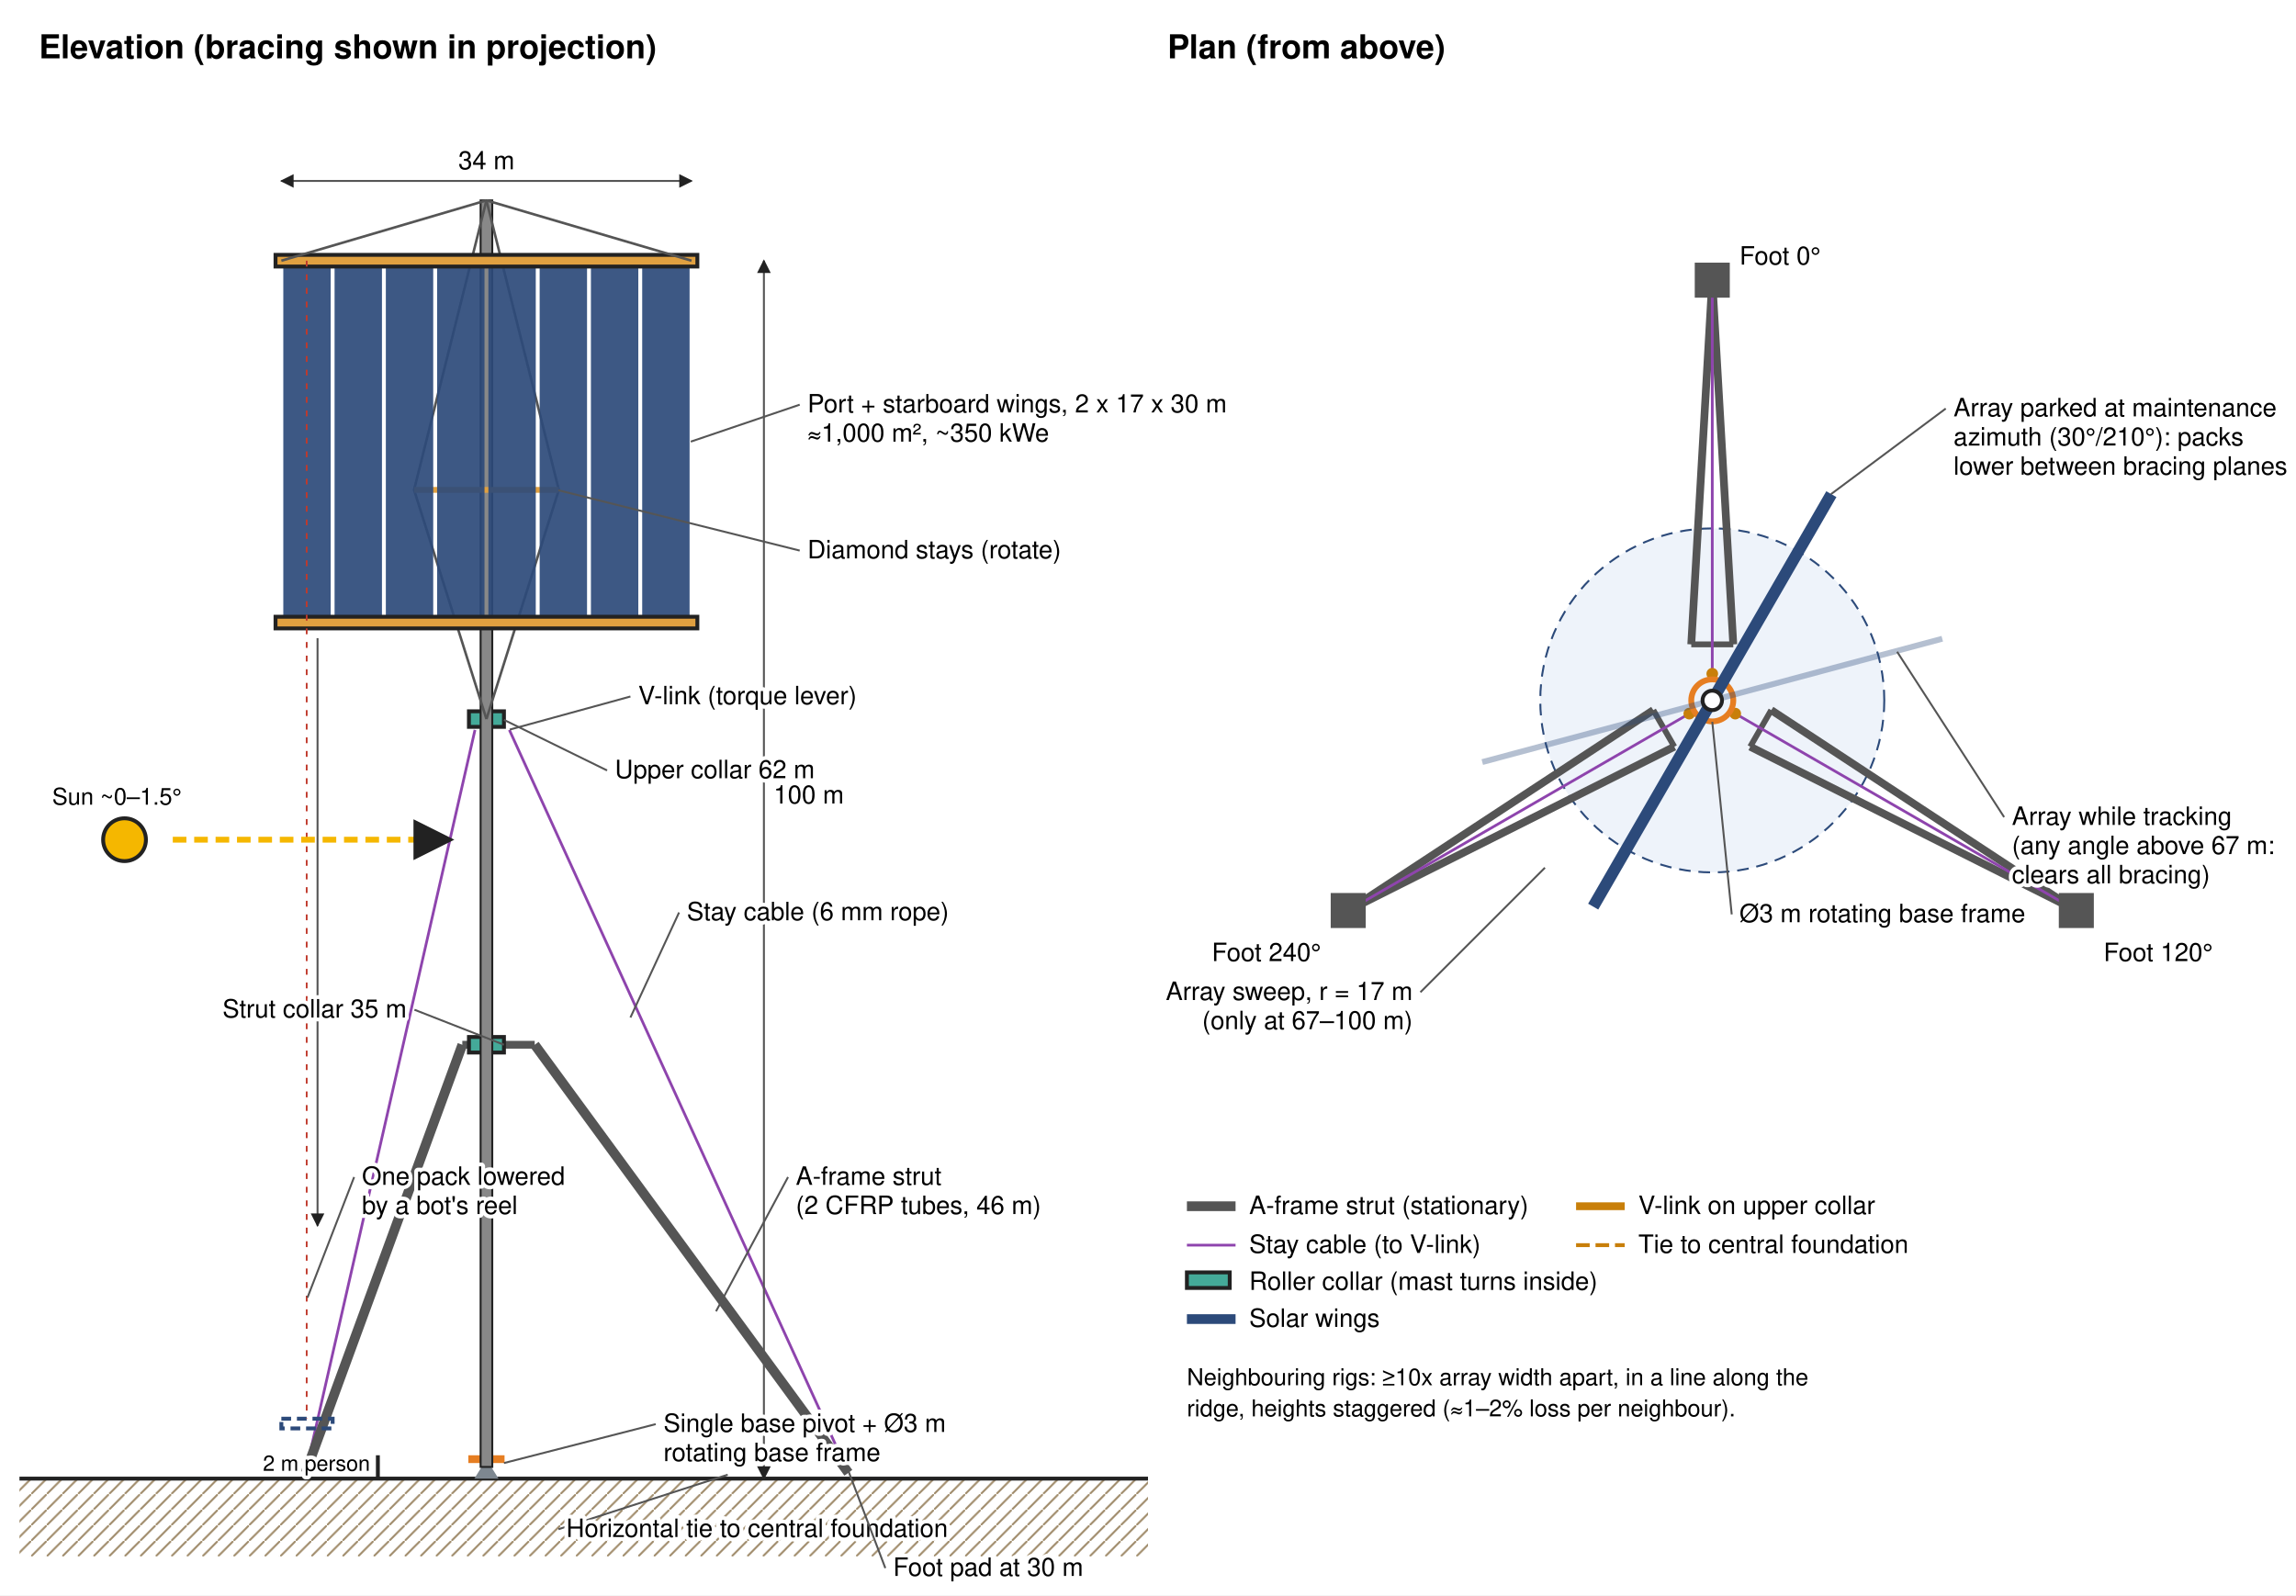
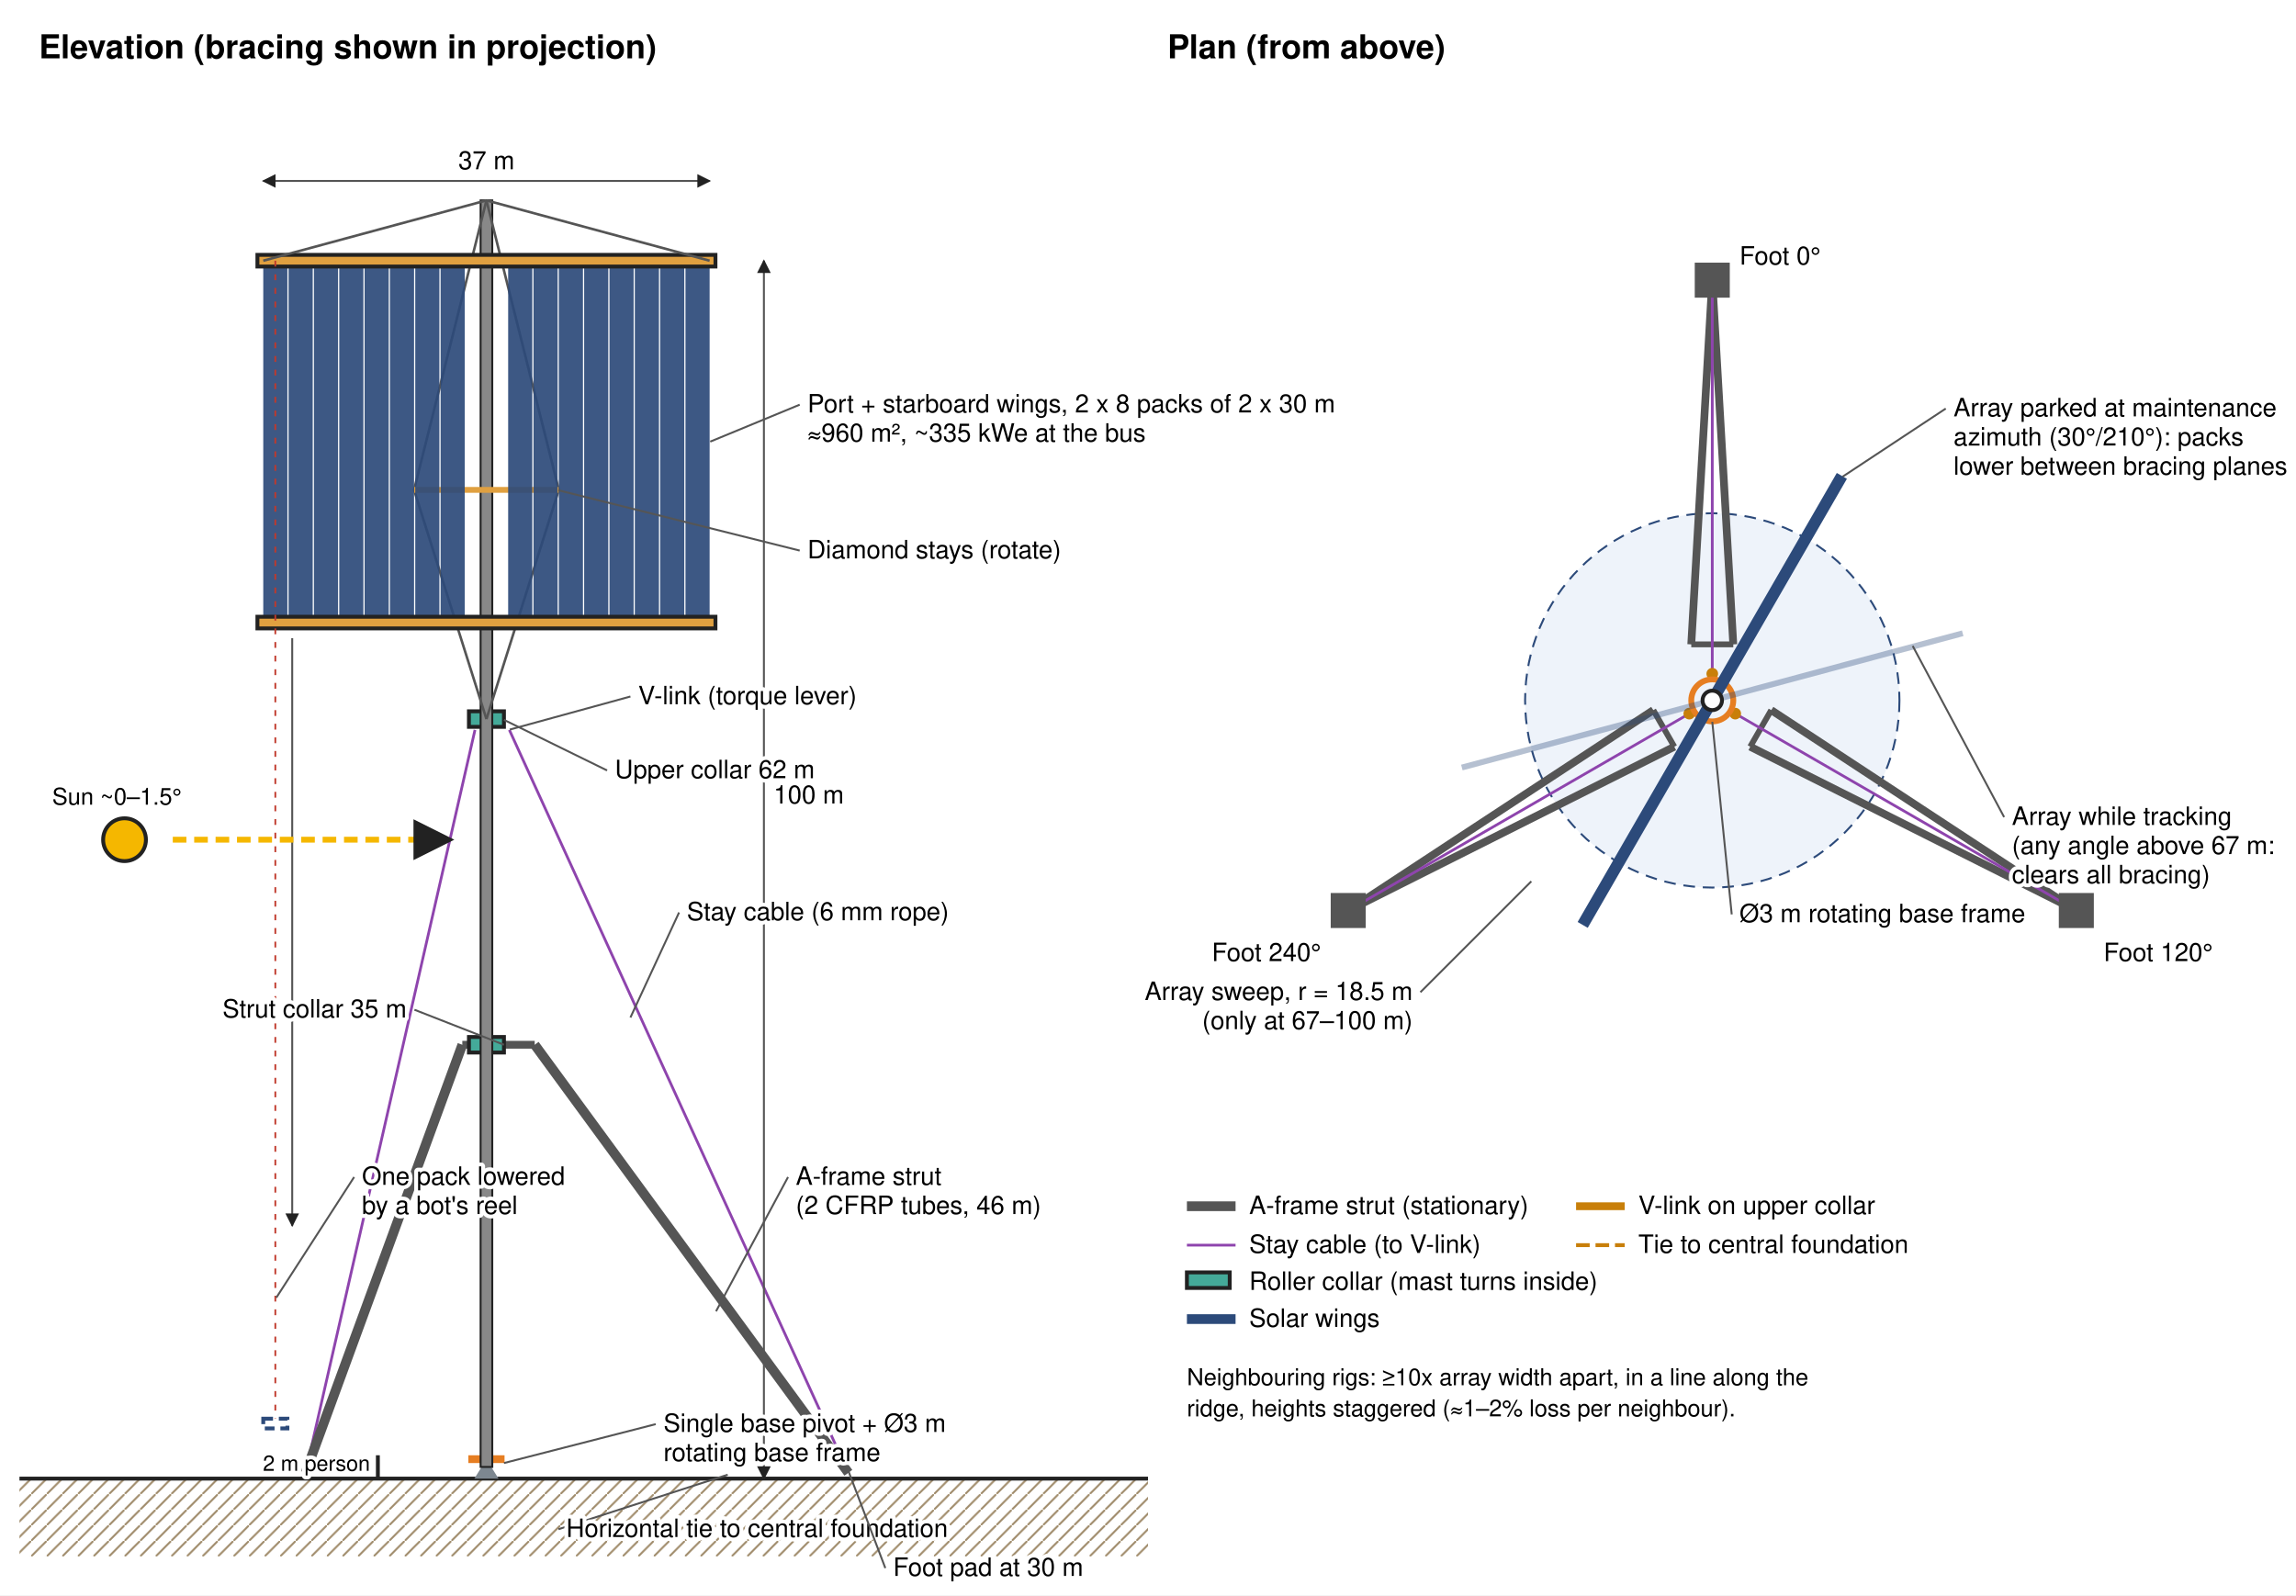
<svg xmlns="http://www.w3.org/2000/svg" viewBox="0 0 1180 820" font-family="Helvetica, Arial, sans-serif" font-size="13">
  <rect width="1180" height="820" fill="#fff" />
  <defs>
    <marker id="ar" viewBox="0 0 10 10" refX="9" refY="5" markerWidth="7" markerHeight="7" orient="auto-start-reverse">
      <path d="M0 0L10 5L0 10z" fill="#222" />
    </marker>
    <pattern id="g" width="8" height="8" patternUnits="userSpaceOnUse">
      <path d="M0 8L8 0" stroke="#a08c6c" />
    </pattern>
  </defs>
  <style>.s{stroke:#222;stroke-width:2}.l{stroke:#555;stroke-width:1;fill:none}.guy{stroke:#8e44ad;stroke-width:1.4}.c{stroke:#555;stroke-width:1.3}text{paint-order:stroke;stroke:#fff;stroke-width:4px;stroke-linejoin:round}.t{font-size:17px;font-weight:bold}</style>
  <text x="20" y="30" class="t">Elevation (bracing shown in projection)</text>
  <rect x="10" y="760" width="580" height="40" fill="url(#g)" />
  <line x1="10" y1="760" x2="590" y2="760" class="s" />
  <rect x="240.7" y="748" width="18.6" height="4" fill="#e67e22" />
  <path d="M243.8 760 L247.52 754 H252.48 L256.2 760 Z" fill="#7d8790" />
  <line x1="436.0" y1="757" x2="261.78" y2="375.18" class="guy" />
  <line x1="436.0" y1="757" x2="274.8" y2="537.0" stroke="#555" stroke-width="5" />
  <line x1="250.0" y1="537.0" x2="274.8" y2="537.0" stroke="#555" stroke-width="4" />
  <line x1="157.0" y1="757" x2="244.11" y2="375.18" class="guy" />
  <line x1="157.0" y1="757" x2="237.6" y2="537.0" stroke="#555" stroke-width="5" />
  <line x1="250.0" y1="537.0" x2="237.6" y2="537.0" stroke="#555" stroke-width="4" />
  <rect x="241.0" y="533.0" width="18" height="8" fill="#4a9" class="s" />
  <rect x="241.0" y="365.6" width="18" height="8" fill="#4a9" class="s" />
  <rect x="247.0" y="103.0" width="6" height="651.0" fill="#888" stroke="#222" />
  <polyline points="250.0,103.0 212.8,251.8 250.0,369.6" fill="none" class="c" />
  <polyline points="250.0,103.0 287.2,251.8 250.0,369.6" fill="none" class="c" />
  <line x1="212.8" y1="251.8" x2="287.2" y2="251.8" stroke="#e0a040" stroke-width="3" />
-   <rect x="145.6" y="134.0" width="24.35" height="186.0" fill="#2c4a7a" opacity="0.92" />
-   <rect x="171.95" y="134.0" width="24.35" height="186.0" fill="#2c4a7a" opacity="0.92" />
-   <rect x="198.3" y="134.0" width="24.35" height="186.0" fill="#2c4a7a" opacity="0.92" />
-   <rect x="224.65" y="134.0" width="24.35" height="186.0" fill="#2c4a7a" opacity="0.92" />
-   <rect x="251.0" y="134.0" width="24.35" height="186.0" fill="#2c4a7a" opacity="0.92" />
-   <rect x="277.35" y="134.0" width="24.35" height="186.0" fill="#2c4a7a" opacity="0.92" />
-   <rect x="303.7" y="134.0" width="24.35" height="186.0" fill="#2c4a7a" opacity="0.92" />
-   <rect x="330.05" y="134.0" width="24.35" height="186.0" fill="#2c4a7a" opacity="0.92" />
-   <rect x="141.6" y="131.0" width="216.8" height="6" fill="#e0a040" class="s" />
-   <rect x="141.6" y="317.0" width="216.8" height="6" fill="#e0a040" class="s" />
-   <line x1="250.0" y1="103.0" x2="144.6" y2="134.0" class="c" />
-   <line x1="250.0" y1="103.0" x2="355.4" y2="134.0" class="c" />
-   <rect x="144.6" y="729.2" width="26.35" height="5" fill="none" stroke="#2c4a7a" stroke-width="2" stroke-dasharray="5 3" />
-   <line x1="157.62" y1="134.0" x2="157.62" y2="729.2" stroke="#c0392b" stroke-width="0.9" stroke-dasharray="3 4" />
-   <path d="M163.2 328.0V630.0" class="l" marker-end="url(#ar)" />
+   <rect x="226.44" y="134.0" width="12.4" height="186.0" fill="#2c4a7a" opacity="0.92" />
+   <rect x="213.42" y="134.0" width="12.4" height="186.0" fill="#2c4a7a" opacity="0.92" />
+   <rect x="200.4" y="134.0" width="12.4" height="186.0" fill="#2c4a7a" opacity="0.92" />
+   <rect x="187.38" y="134.0" width="12.4" height="186.0" fill="#2c4a7a" opacity="0.92" />
+   <rect x="174.36" y="134.0" width="12.4" height="186.0" fill="#2c4a7a" opacity="0.92" />
+   <rect x="161.34" y="134.0" width="12.4" height="186.0" fill="#2c4a7a" opacity="0.92" />
+   <rect x="148.32" y="134.0" width="12.4" height="186.0" fill="#2c4a7a" opacity="0.92" />
+   <rect x="135.3" y="134.0" width="12.4" height="186.0" fill="#2c4a7a" opacity="0.92" />
+   <rect x="261.16" y="134.0" width="12.4" height="186.0" fill="#2c4a7a" opacity="0.92" />
+   <rect x="274.18" y="134.0" width="12.4" height="186.0" fill="#2c4a7a" opacity="0.92" />
+   <rect x="287.2" y="134.0" width="12.4" height="186.0" fill="#2c4a7a" opacity="0.92" />
+   <rect x="300.22" y="134.0" width="12.4" height="186.0" fill="#2c4a7a" opacity="0.92" />
+   <rect x="313.24" y="134.0" width="12.4" height="186.0" fill="#2c4a7a" opacity="0.92" />
+   <rect x="326.26" y="134.0" width="12.4" height="186.0" fill="#2c4a7a" opacity="0.92" />
+   <rect x="339.28" y="134.0" width="12.4" height="186.0" fill="#2c4a7a" opacity="0.92" />
+   <rect x="352.3" y="134.0" width="12.4" height="186.0" fill="#2c4a7a" opacity="0.92" />
+   <rect x="132.3" y="131.0" width="235.4" height="6" fill="#e0a040" class="s" />
+   <rect x="132.3" y="317.0" width="235.4" height="6" fill="#e0a040" class="s" />
+   <line x1="250.0" y1="103.0" x2="135.3" y2="134.0" class="c" />
+   <line x1="250.0" y1="103.0" x2="364.7" y2="134.0" class="c" />
+   <rect x="135.3" y="729.2" width="12.4" height="5" fill="none" stroke="#2c4a7a" stroke-width="2" stroke-dasharray="5 3" />
+   <line x1="141.5" y1="134.0" x2="141.5" y2="729.2" stroke="#c0392b" stroke-width="0.9" stroke-dasharray="3 4" />
+   <path d="M150.18 328.0V630.0" class="l" marker-end="url(#ar)" />
  <path d="M392.6 134.0V760" class="l" marker-start="url(#ar)" marker-end="url(#ar)" />
  <text x="397.6" y="413.0">100 m</text>
-   <path d="M144.6 93.0H355.4" class="l" marker-start="url(#ar)" marker-end="url(#ar)" />
-   <text x="250.0" y="87.0" text-anchor="middle">34 m</text>
-   <path d="M355 227L411 208" class="l" />
-   <text x="415" y="212" text-anchor="start">Port + starboard wings, 2 x 17 x 30 m</text>
-   <text x="415" y="227" text-anchor="start">≈1,000 m², ~350 kWe</text>
+   <path d="M135.3 93.0H364.7" class="l" marker-start="url(#ar)" marker-end="url(#ar)" />
+   <text x="250.0" y="87.0" text-anchor="middle">37 m</text>
+   <path d="M365 227L411 208" class="l" />
+   <text x="415" y="212" text-anchor="start">Port + starboard wings, 2 x 8 packs of 2 x 30 m</text>
+   <text x="415" y="227" text-anchor="start">≈960 m², ~335 kWe at the bus</text>
  <path d="M287 252L411 283" class="l" />
  <text x="415" y="287" text-anchor="start">Diamond stays (rotate)</text>
  <path d="M259 370L312 396" class="l" />
  <text x="316" y="400" text-anchor="start">Upper collar 62 m</text>
  <path d="M262 375L324 358" class="l" />
  <text x="328" y="362" text-anchor="start">V-link (torque lever)</text>
  <path d="M259 537L213 519" class="l" />
  <text x="209" y="523" text-anchor="end">Strut collar 35 m</text>
  <path d="M324 523L349 469" class="l" />
  <text x="353" y="473" text-anchor="start">Stay cable (6 mm rope)</text>
  <path d="M368 674L405 605" class="l" />
  <text x="409" y="609" text-anchor="start">A-frame strut</text>
  <text x="409" y="624" text-anchor="start">(2 CFRP tubes, 46 m)</text>
  <path d="M374 758L287 786" class="l" />
  <text x="291" y="790" text-anchor="start">Horizontal tie to central foundation</text>
  <path d="M436 756L455 806" class="l" />
  <text x="459" y="810" text-anchor="start">Foot pad at 30 m</text>
-   <path d="M158 667L182 605" class="l" />
+   <path d="M142 667L182 605" class="l" />
  <text x="186" y="609" text-anchor="start">One pack lowered</text>
  <text x="186" y="624" text-anchor="start">by a bot's reel</text>
  <path d="M259 752L337 732" class="l" />
  <text x="341" y="736" text-anchor="start">Single base pivot + Ø3 m</text>
  <text x="341" y="751" text-anchor="start">rotating base frame</text>
  <line x1="194.2" y1="748" x2="194.2" y2="760" stroke="#222" stroke-width="2" />
  <text x="190.2" y="756" font-size="11" text-anchor="end">2 m person</text>
  <line x1="88.8" y1="431.6" x2="231.4" y2="431.6" stroke="#f5b700" stroke-width="3" stroke-dasharray="7 4" marker-end="url(#ar)" />
  <circle cx="64.0" cy="431.6" r="11" fill="#f5b700" class="s" />
  <text x="26.8" y="413.6" font-size="12">Sun ~0–1.5°</text>
  <text x="600" y="30" class="t">Plan (from above)</text>
-   <circle cx="880" cy="360" r="88.4" fill="#eef3fa" stroke="#2c4a7a" stroke-dasharray="6 4" />
+   <circle cx="880" cy="360" r="96.2" fill="#eef3fa" stroke="#2c4a7a" stroke-dasharray="6 4" />
  <line x1="869.2" y1="331.2" x2="880.0" y2="144.0" stroke="#555" stroke-width="4" />
  <line x1="890.8" y1="331.2" x2="880.0" y2="144.0" stroke="#555" stroke-width="4" />
  <line x1="869.2" y1="331.2" x2="890.8" y2="331.2" stroke="#555" stroke-width="3" />
  <line x1="880.0" y1="346.3" x2="880.0" y2="144.0" class="guy" />
  <circle cx="880.0" cy="346.3" r="3" fill="#c87f0a" />
  <rect x="871.0" y="135.0" width="18" height="18" fill="#555" />
  <text x="894.0" y="136.0" text-anchor="start">Foot 0°</text>
  <line x1="910.3" y1="365.0" x2="1067.1" y2="468.0" stroke="#555" stroke-width="4" />
  <line x1="899.5" y1="383.8" x2="1067.1" y2="468.0" stroke="#555" stroke-width="4" />
  <line x1="910.3" y1="365.0" x2="899.5" y2="383.8" stroke="#555" stroke-width="3" />
  <line x1="891.8" y1="366.8" x2="1067.1" y2="468.0" class="guy" />
  <circle cx="891.8" cy="366.8" r="3" fill="#c87f0a" />
  <rect x="1058.1" y="459.0" width="18" height="18" fill="#555" />
  <text x="1081.1" y="494.0" text-anchor="start">Foot 120°</text>
  <line x1="860.5" y1="383.8" x2="692.9" y2="468.0" stroke="#555" stroke-width="4" />
  <line x1="849.7" y1="365.0" x2="692.9" y2="468.0" stroke="#555" stroke-width="4" />
  <line x1="860.5" y1="383.8" x2="849.7" y2="365.0" stroke="#555" stroke-width="3" />
  <line x1="868.2" y1="366.8" x2="692.9" y2="468.0" class="guy" />
  <circle cx="868.2" cy="366.8" r="3" fill="#c87f0a" />
  <rect x="683.9" y="459.0" width="18" height="18" fill="#555" />
  <text x="678.9" y="494.0" text-anchor="end">Foot 240°</text>
  <circle cx="880" cy="360" r="10.8" fill="none" stroke="#e67e22" stroke-width="3" />
-   <line x1="818.8" y1="466.0" x2="941.2" y2="254.0" stroke="#2c4a7a" stroke-width="6" />
-   <line x1="761.8" y1="391.7" x2="998.2" y2="328.3" stroke="#2c4a7a" stroke-width="3" opacity="0.35" />
+   <line x1="813.4" y1="475.4" x2="946.6" y2="244.6" stroke="#2c4a7a" stroke-width="6" />
+   <line x1="751.3" y1="394.5" x2="1008.7" y2="325.5" stroke="#2c4a7a" stroke-width="3" opacity="0.35" />
  <circle cx="880" cy="360" r="5" fill="#fff" class="s" />
-   <path d="M941 254L1000 210" class="l" />
+   <path d="M947 245L1000 210" class="l" />
  <text x="1004" y="214" text-anchor="start">Array parked at maintenance</text>
  <text x="1004" y="229" text-anchor="start">azimuth (30°/210°): packs</text>
  <text x="1004" y="244" text-anchor="start">lower between bracing planes</text>
-   <path d="M975 335L1030 420" class="l" />
+   <path d="M983 332L1030 420" class="l" />
  <text x="1034" y="424" text-anchor="start">Array while tracking</text>
  <text x="1034" y="439" text-anchor="start">(any angle above 67 m:</text>
  <text x="1034" y="454" text-anchor="start">clears all bracing)</text>
-   <path d="M794 446L730 510" class="l" />
-   <text x="726" y="514" text-anchor="end">Array sweep, r = 17 m</text>
+   <path d="M787 453L730 510" class="l" />
+   <text x="726" y="514" text-anchor="end">Array sweep, r = 18.5 m</text>
  <text x="726" y="529" text-anchor="end">(only at 67–100 m)</text>
  <path d="M880 371L890 470" class="l" />
  <text x="894" y="474" text-anchor="start">Ø3 m rotating base frame</text>
  <line x1="610" y1="620" x2="635" y2="620" stroke="#555" stroke-width="5" />
  <text x="642" y="624">A-frame strut (stationary)</text>
  <line x1="810" y1="620" x2="835" y2="620" stroke="#c87f0a" stroke-width="4" />
  <text x="842" y="624">V-link on upper collar</text>
  <line x1="610" y1="640" x2="635" y2="640" class="guy" />
  <text x="642" y="644">Stay cable (to V-link)</text>
  <line x1="810" y1="640" x2="835" y2="640" stroke="#c87f0a" stroke-width="2" stroke-dasharray="7 3" />
  <text x="842" y="644">Tie to central foundation</text>
  <rect x="610" y="654" width="22" height="8" fill="#4a9" class="s" />
  <text x="642" y="663">Roller collar (mast turns inside)</text>
  <line x1="610" y1="678" x2="635" y2="678" stroke="#2c4a7a" stroke-width="5" />
  <text x="642" y="682">Solar wings</text>
  <text x="610" y="712" font-size="12">Neighbouring rigs: ≥10x array width apart, in a line along the</text>
  <text x="610" y="728" font-size="12">ridge, heights staggered (≈1–2% loss per neighbour).</text>
</svg>
